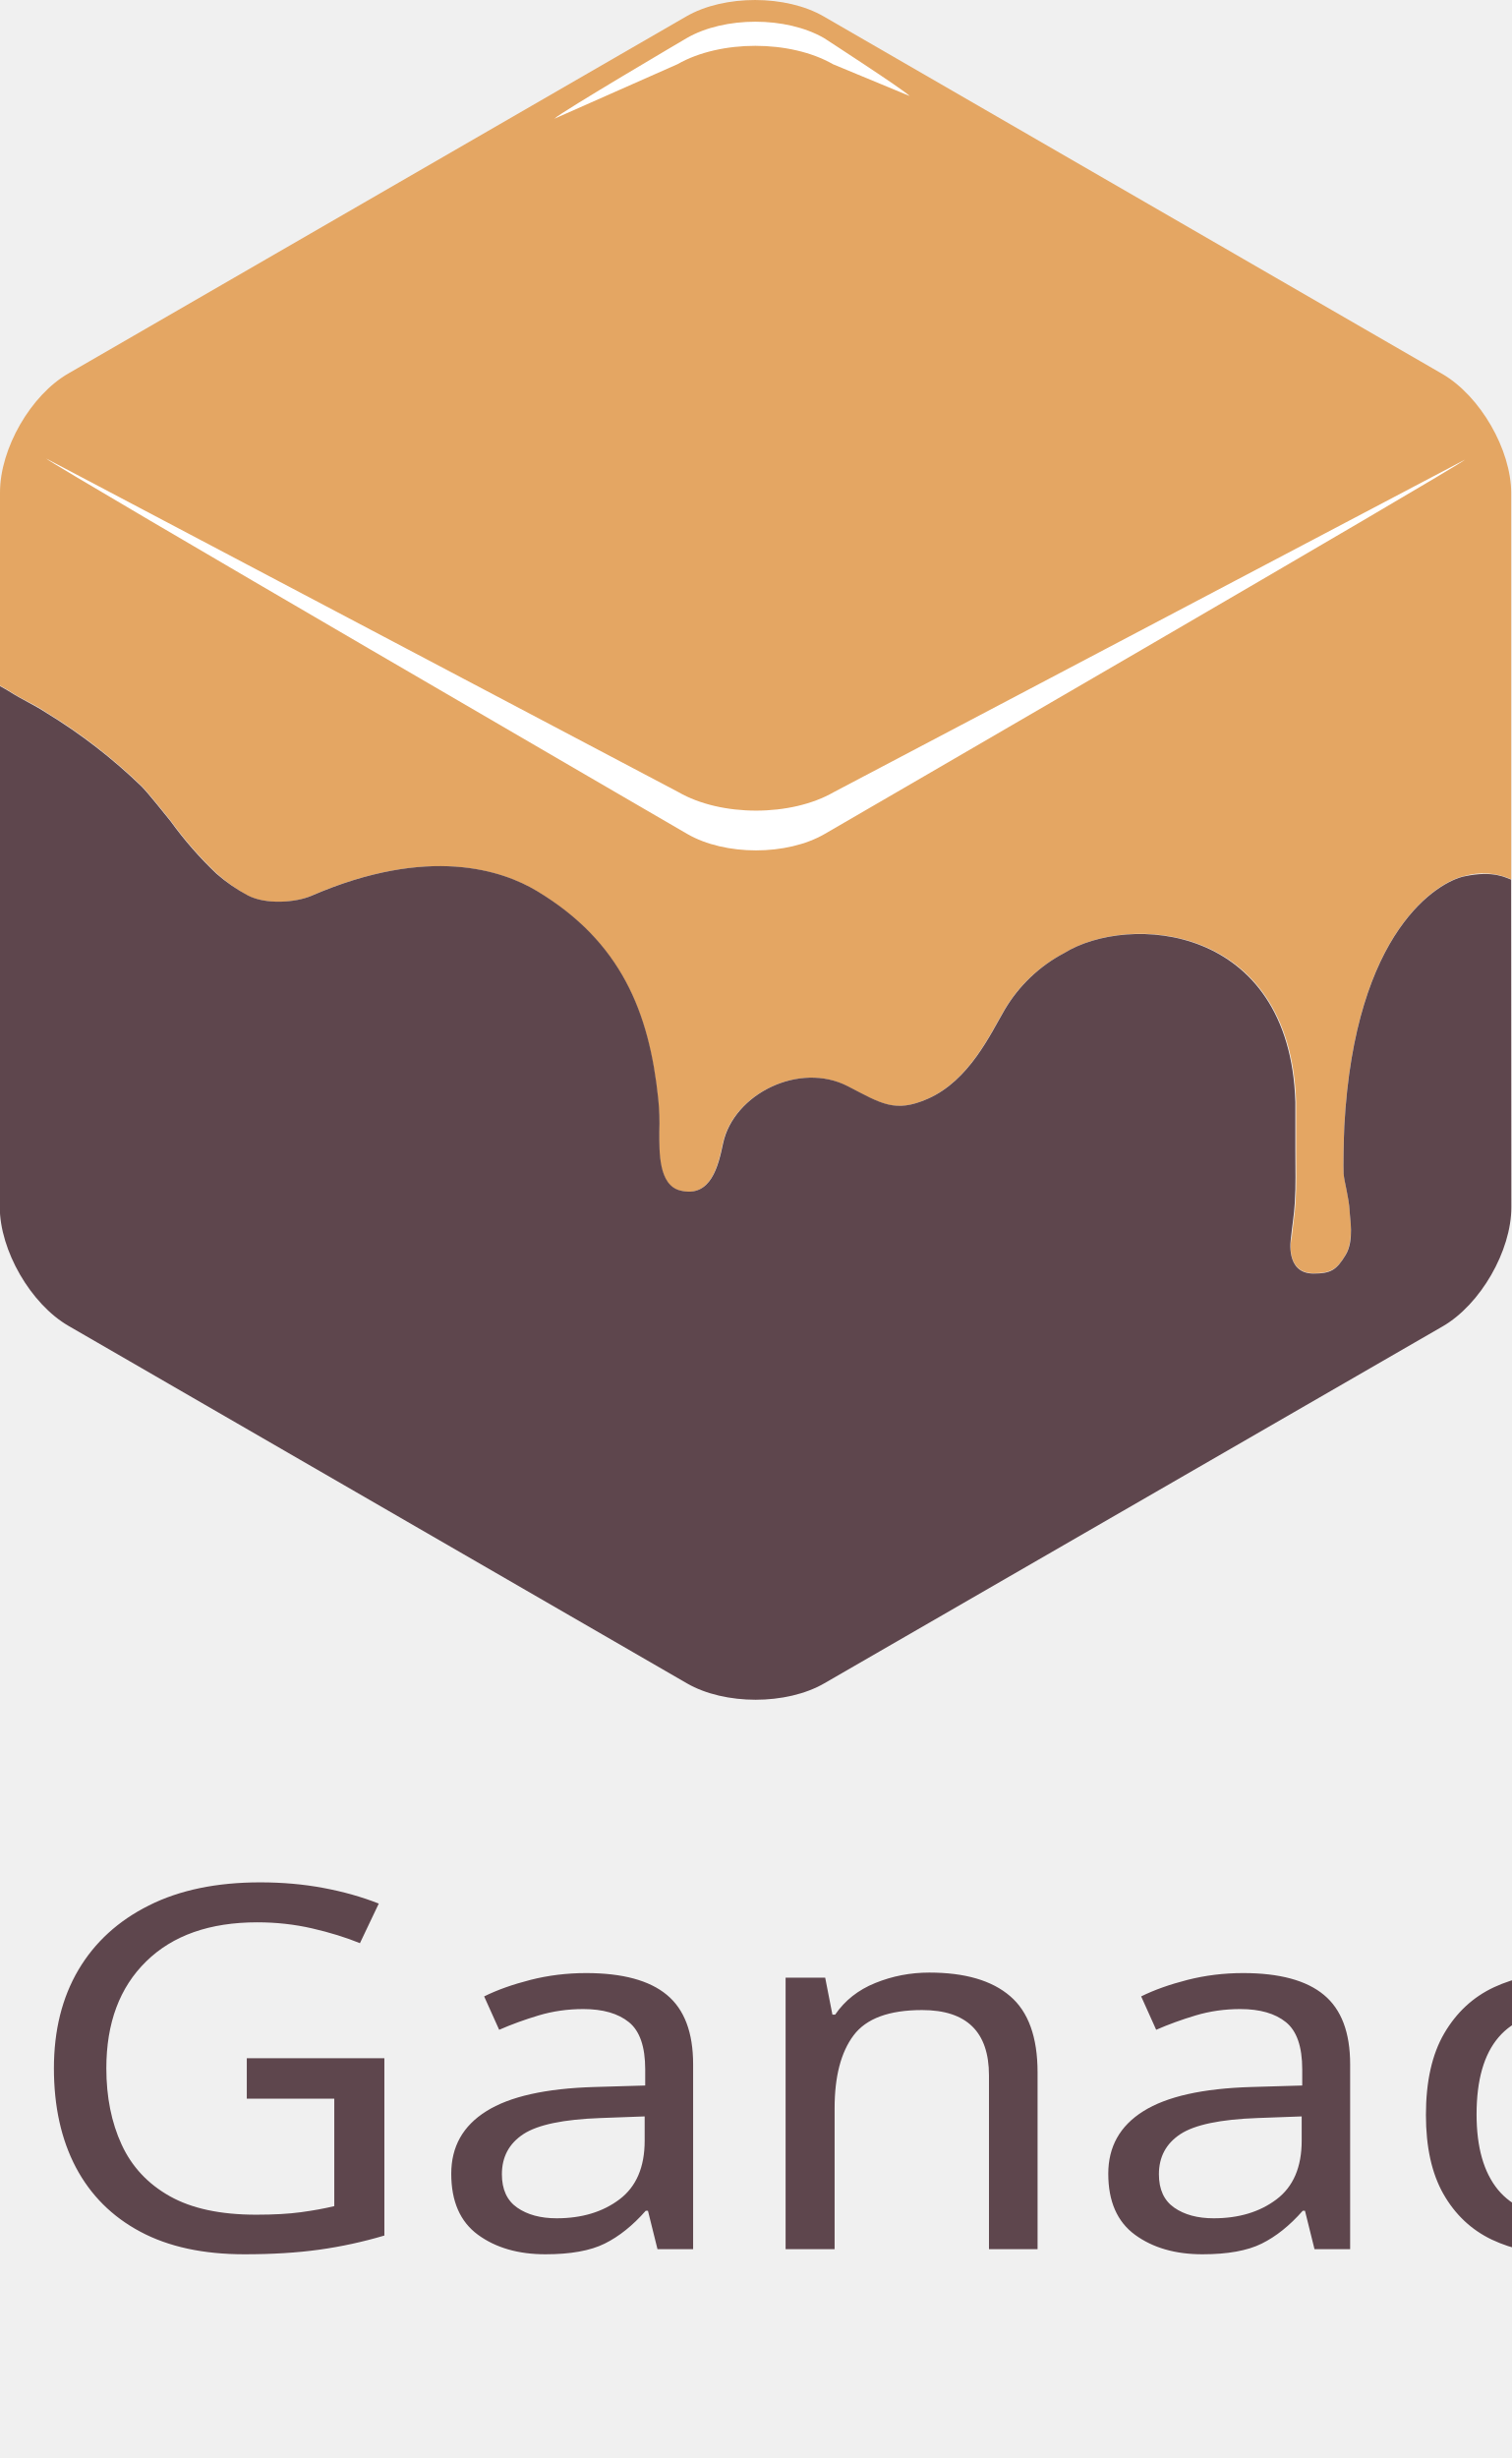
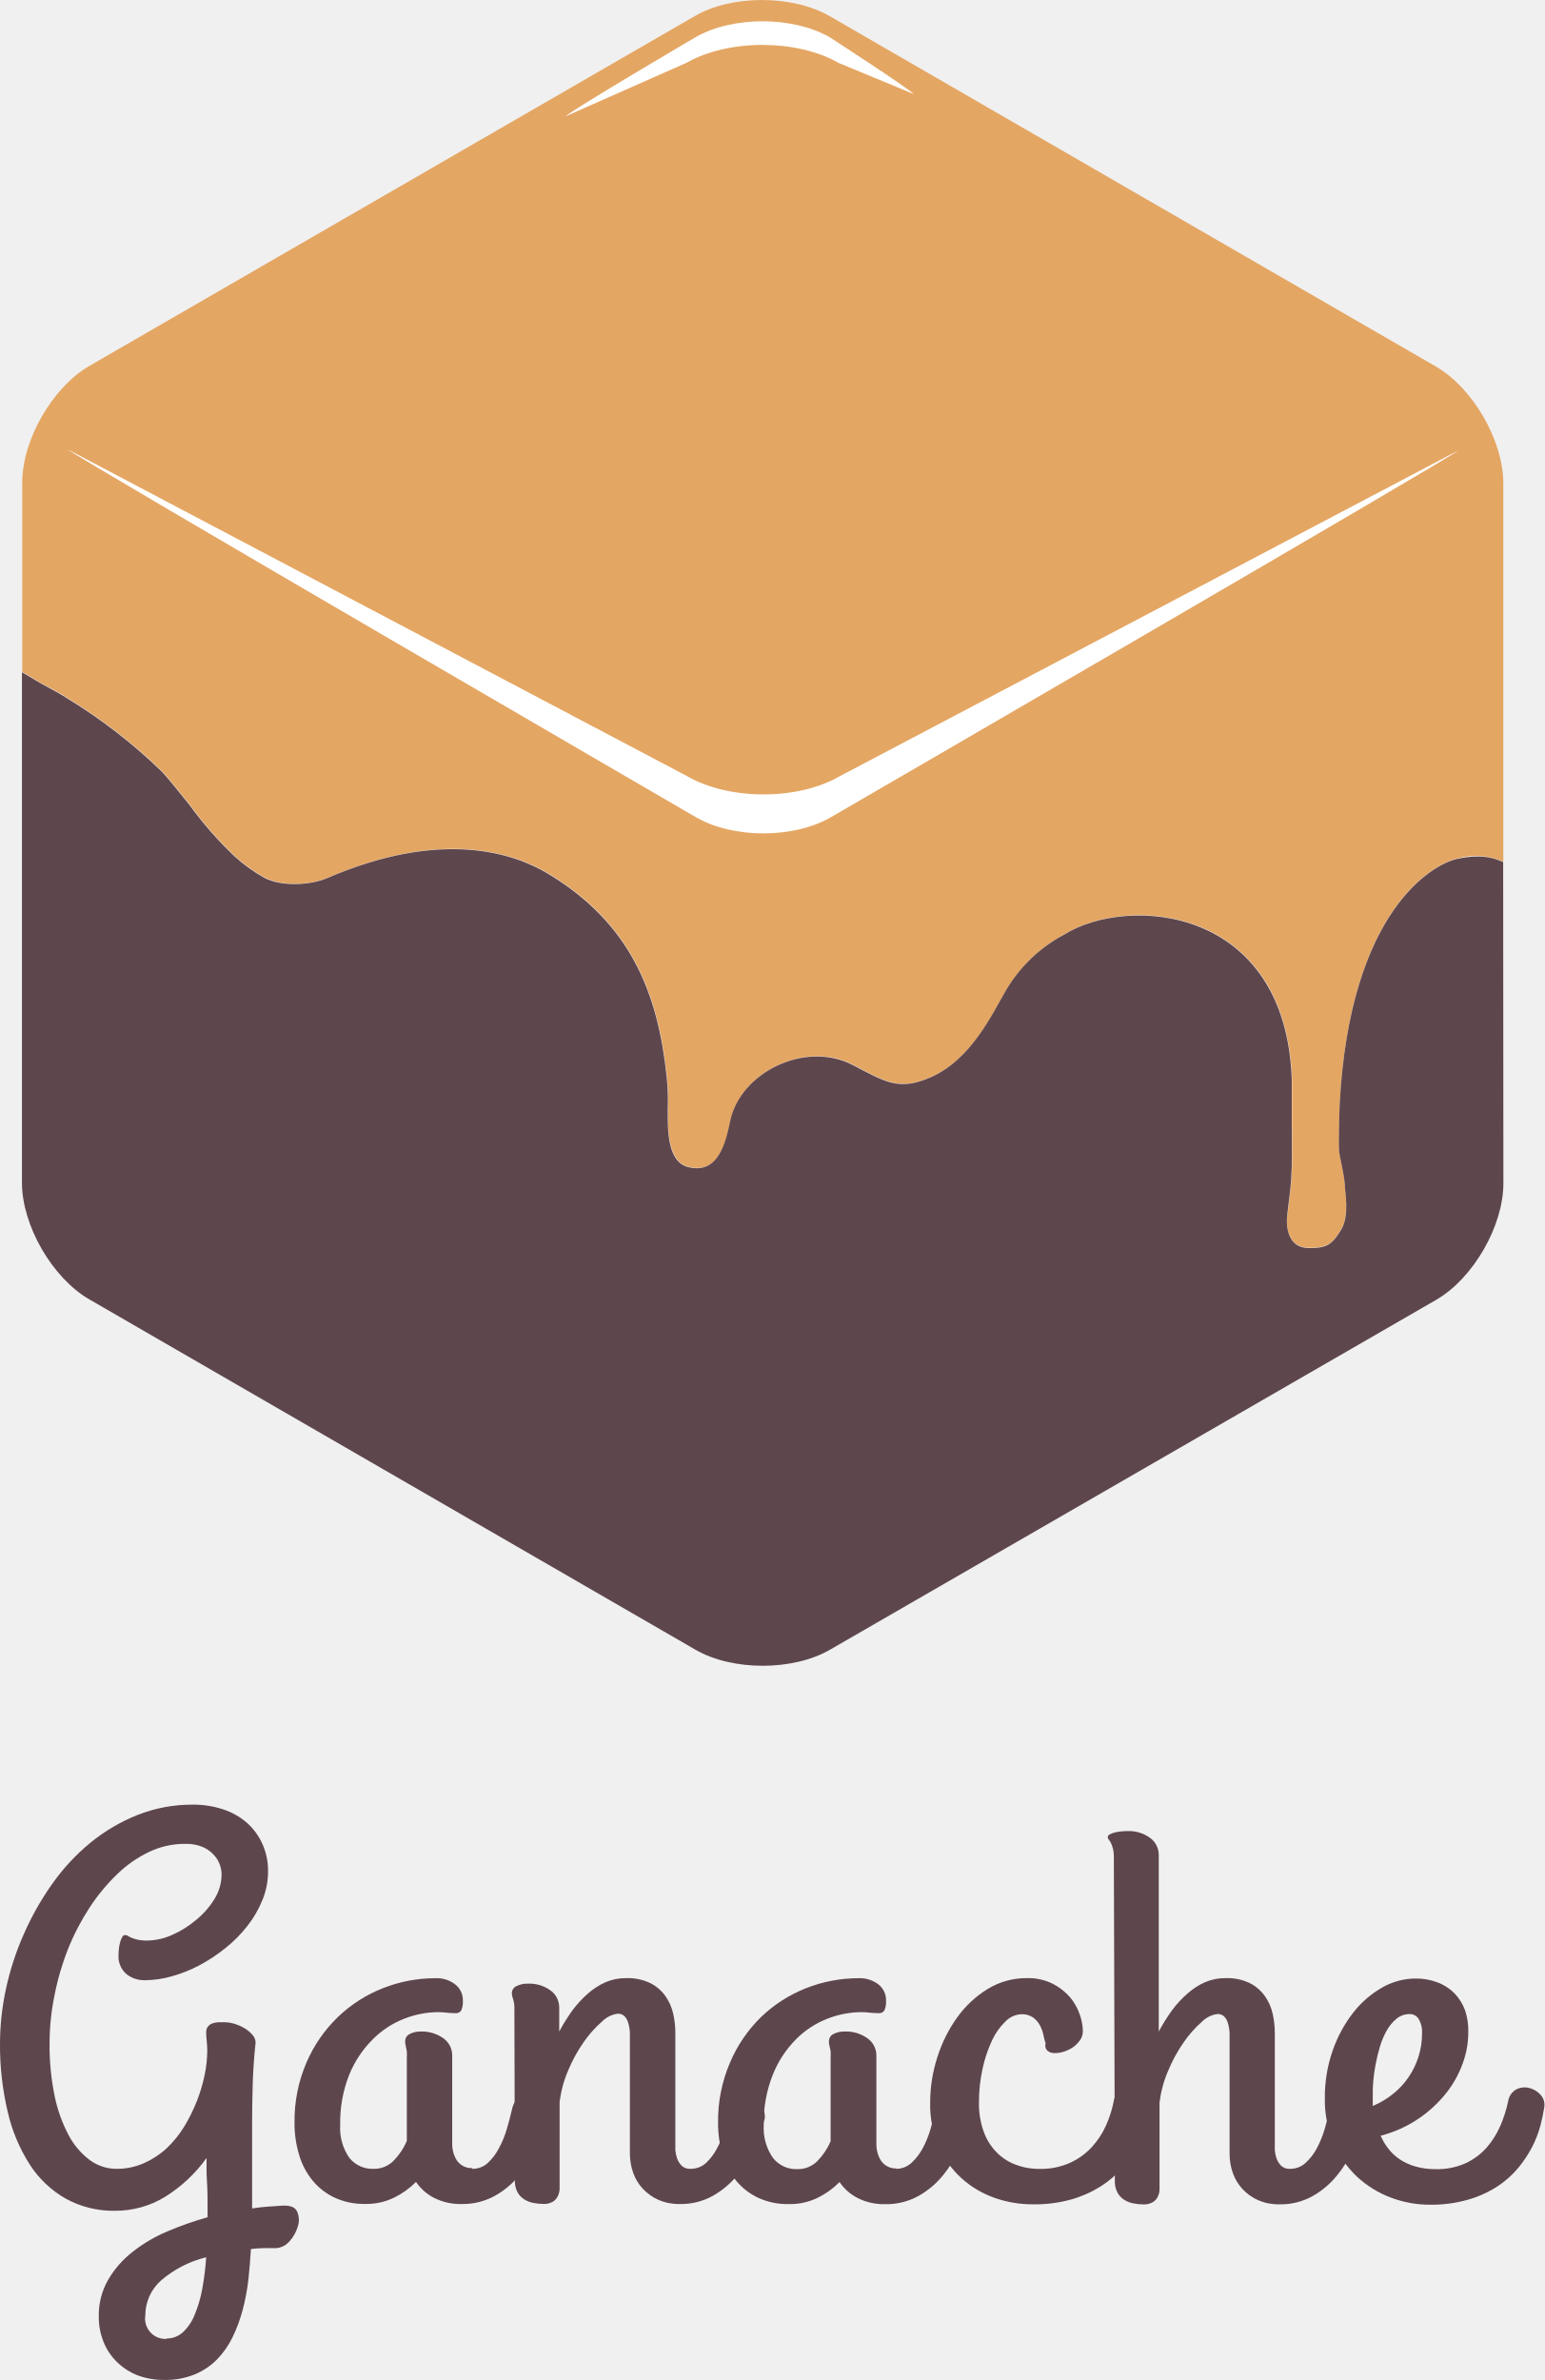
- <svg xmlns="http://www.w3.org/2000/svg" viewBox="0 0 190.31 309.48">
+ <svg xmlns="http://www.w3.org/2000/svg" viewBox="0 0 198.41 305.77">
  <defs>
-     <style>.cls-1{font-size:63.79px;font-family:GrandHotel-Regular, Grand Hotel;}.cls-1,.cls-3{fill:#5e464d;}.cls-2{fill:#e4a663;}.cls-4{fill:#fff;}</style>
+     <style>.cls-1{fill:#5e464d;}.cls-2{fill:#e4a663;}.cls-3{fill:#fff;}</style>
  </defs>
  <g id="Layer_2" data-name="Layer 2">
    <g id="Layer_8" data-name="Layer 8">
-       <text class="cls-1" transform="translate(2.51 283.19) scale(1.1 1)">Ganache</text>
-       <path class="cls-2" d="M165.38,160.31c2.24,0,3-.52,4.06-2.33s.55-4.75.51-5.55c-.1-1.76-.69-3.72-.76-4.7-.05-.6,0-4.43.09-6,1.34-24.84,12-30.75,15.07-31.42a8.59,8.59,0,0,1,5.94.4l0-38h0l0-.54V62.09c0-5.49-3.91-12.24-8.66-15l-77.87-45C99-.69,91.19-.69,86.43,2.06L8.65,47C3.89,49.71,0,56.46,0,62v9.82s0,.11,0,.17V86.33c.45.25.91.51,1.36.79,1.5,1,3,1.55,4.51,2.6a68.43,68.43,0,0,1,12,9.28c.7.68,3.07,3.66,3.64,4.36a47.22,47.22,0,0,0,5.77,6.6,20.62,20.62,0,0,0,3.87,2.78c2.28,1.19,6.07.92,8,.07,14.82-6.42,24.12-3.2,28.41-.62,10.61,6.37,14.15,15.28,15.28,26.1a29.22,29.22,0,0,1,.14,4.22c0,2.57-.09,6.7,2.62,7.39,3.89,1,4.83-3.16,5.41-5.92,1.32-6.25,9.63-10.35,15.72-7.2,4.2,2.17,5.92,3.4,10.07,1.57,5.2-2.29,7.87-8.12,9.68-11.22A19,19,0,0,1,134,120c8.11-5.05,28.46-3.74,29.21,18.7,0,1.22,0,4.34,0,6.24,0,2.14.07,4.23-.07,6.44-.08,1.47-.35,3-.49,4.51C162.55,155.9,161.79,160.29,165.38,160.31Z" />
-       <path class="cls-3" d="M190.28,110.75c-.56-.17-2.16-1.22-5.93-.4-3.09.67-13.73,6.58-15.07,31.42-.08,1.53-.14,5.36-.09,6,.07,1,.66,2.94.76,4.7,0,.8.62,3.7-.51,5.55s-1.82,2.34-4.06,2.33c-3.59,0-2.83-4.41-2.83-4.41.14-1.49.41-3,.49-4.51.14-2.21.07-4.3.07-6.44,0-1.9,0-5,0-6.24C162.41,116.27,142.06,115,134,120a19,19,0,0,0-7.48,7.12c-1.81,3.1-4.48,8.93-9.68,11.22-4.15,1.83-5.87.6-10.07-1.57-6.09-3.15-14.4.95-15.72,7.2-.58,2.76-1.52,6.91-5.41,5.92-2.71-.69-2.62-4.82-2.62-7.39a29.22,29.22,0,0,0-.14-4.22c-1.13-10.82-4.67-19.73-15.28-26.1-4.29-2.58-13.59-5.8-28.41.62-2,.85-5.74,1.12-8-.07A20.62,20.62,0,0,1,27.25,110a47.22,47.22,0,0,1-5.77-6.6c-.57-.7-2.94-3.68-3.64-4.36a68.43,68.43,0,0,0-12-9.28c-1.52-1-3-1.64-4.51-2.6-.45-.28-.91-.54-1.36-.79l0,65.57c0,5.5,3.9,12.25,8.66,15l77.86,45c4.76,2.76,12.55,2.76,17.31,0L181.66,167c4.76-2.75,8.65-9.5,8.65-15Z" />
-       <path class="cls-4" d="M105,99.73c-5.39,3.11-14.2,3.11-19.58,0l-79.61-42c.9.89,80.73,47.27,80.73,47.27,4.76,2.76,12.55,2.76,17.31,0,0,0,79.74-46.24,80.63-47.13Z" />
-       <path class="cls-4" d="M85.32,8.08C90.71,5,99.52,5,104.9,8.09l9.65,4c-.9-.89-10.78-7.29-10.78-7.29-4.75-2.75-12.54-2.76-17.3,0,0,0-15.77,9.27-16.67,10.15Z" />
+       <path class="cls-1" d="M26.54,277.25a18.81,18.81,0,0,1-5.35,5,12.24,12.24,0,0,1-6.43,1.78,12.68,12.68,0,0,1-6.28-1.54,13.36,13.36,0,0,1-4.63-4.36A21.46,21.46,0,0,1,1,271.36a37.15,37.15,0,0,1-1-8.84,33.4,33.4,0,0,1,.78-7.06,35.78,35.78,0,0,1,2.29-7A36.42,36.42,0,0,1,6.73,242a27.08,27.08,0,0,1,4.9-5.27,23.1,23.1,0,0,1,6.06-3.56,19,19,0,0,1,7.1-1.32,12.2,12.2,0,0,1,3.83.59,8.91,8.91,0,0,1,3.07,1.71,8,8,0,0,1,2,2.7,8.28,8.28,0,0,1,.75,3.58,9.72,9.72,0,0,1-.71,3.65,13.75,13.75,0,0,1-1.91,3.31A16.77,16.77,0,0,1,29,250.25a21.05,21.05,0,0,1-3.34,2.22,18,18,0,0,1-3.57,1.43,13,13,0,0,1-3.5.51,3.66,3.66,0,0,1-2.36-.8,3,3,0,0,1-1-2.51,8,8,0,0,1,.05-.81,5.47,5.47,0,0,1,.17-.81,2.66,2.66,0,0,1,.26-.63.42.42,0,0,1,.37-.25.69.69,0,0,1,.36.11,2.48,2.48,0,0,0,.44.24,5.34,5.34,0,0,0,.76.24,5.89,5.89,0,0,0,1.34.12,8,8,0,0,0,3.11-.71,12.5,12.5,0,0,0,3.06-1.9A10.66,10.66,0,0,0,27.54,244a6.07,6.07,0,0,0,.93-3.19,3.84,3.84,0,0,0-.24-1.28,3.54,3.54,0,0,0-.78-1.25,4.24,4.24,0,0,0-1.43-1,5.47,5.47,0,0,0-2.19-.39,10.67,10.67,0,0,0-4.61,1,15.51,15.51,0,0,0-4.16,2.89,24.69,24.69,0,0,0-3.56,4.31,30.29,30.29,0,0,0-2.76,5.31A33.4,33.4,0,0,0,7,256.37a30.26,30.26,0,0,0-.63,6.08A32,32,0,0,0,7,269.19a18.69,18.69,0,0,0,1.8,5.09,9.6,9.6,0,0,0,2.73,3.23,5.78,5.78,0,0,0,3.41,1.13,8.59,8.59,0,0,0,3.56-.73A10.5,10.5,0,0,0,21.41,276a13.31,13.31,0,0,0,2.27-2.81,21.15,21.15,0,0,0,1.62-3.27,20.68,20.68,0,0,0,1-3.37,16,16,0,0,0,.33-3.09,11.4,11.4,0,0,0-.07-1.23,10.36,10.36,0,0,1-.07-1.07,1.24,1.24,0,0,1,.2-.77,1.3,1.3,0,0,1,.54-.41,2.49,2.49,0,0,1,.78-.17q.45,0,.93,0a4.34,4.34,0,0,1,1.19.2,6.06,6.06,0,0,1,1.28.56,4.13,4.13,0,0,1,1,.83,1.49,1.49,0,0,1,.43,1c-.2,1.87-.32,3.65-.37,5.33s-.08,3.38-.08,5.12,0,3.31,0,5.07,0,3.69,0,5.81c.72-.12,1.42-.19,2.1-.24l1.95-.13c.89,0,1.47.2,1.73.76a2.63,2.63,0,0,1,.11,1.87,4.78,4.78,0,0,1-1.06,1.93,2.45,2.45,0,0,1-1.78.91q-.85,0-1.62,0c-.51,0-1,.06-1.58.11-.07,1.3-.19,2.62-.33,3.95a27,27,0,0,1-.73,3.87,19.25,19.25,0,0,1-1.3,3.51,10.74,10.74,0,0,1-2,2.86,8.67,8.67,0,0,1-2.86,1.92,9.85,9.85,0,0,1-3.91.71,9.45,9.45,0,0,1-3.51-.62A8,8,0,0,1,15,303.43a7.41,7.41,0,0,1-1.71-2.59,8.57,8.57,0,0,1-.6-3.24,9.15,9.15,0,0,1,1.19-4.68,12.63,12.63,0,0,1,3.14-3.6,19.31,19.31,0,0,1,4.48-2.64,41.74,41.74,0,0,1,5.17-1.82v-.68c0-1.49,0-2.8-.08-3.95S26.54,278.09,26.54,277.25Zm-5.17,23.19a3.11,3.11,0,0,0,2.18-.85,6.21,6.21,0,0,0,1.5-2.3A16,16,0,0,0,26,294a36.19,36.19,0,0,0,.49-4,14,14,0,0,0-5.82,3,6,6,0,0,0-2,4.49,2.61,2.61,0,0,0,2.75,3Z" />
+       <path class="cls-1" d="M60.66,278.64a2.9,2.9,0,0,0,2-.74A7,7,0,0,0,64.1,276a12.45,12.45,0,0,0,1-2.42c.26-.87.47-1.68.65-2.45a3.16,3.16,0,0,1,.76-1.57,1.52,1.52,0,0,1,1.1-.49,1.9,1.9,0,0,1,.91.25A3.59,3.59,0,0,1,70,270.93a2.39,2.39,0,0,1,.25,1v.17a1,1,0,0,1-.08.3A26.35,26.35,0,0,1,68.86,276a15.15,15.15,0,0,1-2.14,3.48,11,11,0,0,1-3.14,2.63,8.5,8.5,0,0,1-4.29,1.05,7.46,7.46,0,0,1-3.5-.78,6.18,6.18,0,0,1-2.34-2.06,10.44,10.44,0,0,1-2.77,2,8.15,8.15,0,0,1-3.77.83,9,9,0,0,1-3.92-.81,8.17,8.17,0,0,1-2.84-2.21,9.38,9.38,0,0,1-1.73-3.32,13.92,13.92,0,0,1-.58-4.1A18.9,18.9,0,0,1,39.37,265a18,18,0,0,1,4.05-5.87,17.69,17.69,0,0,1,5.78-3.7,18.3,18.3,0,0,1,6.74-1.28,3.88,3.88,0,0,1,2.53.78,2.54,2.54,0,0,1,1,2.12,2.62,2.62,0,0,1-.21,1.24.79.79,0,0,1-.76.35,10.19,10.19,0,0,1-1.08-.06,8.56,8.56,0,0,0-1.15-.07,12.14,12.14,0,0,0-4.38.86,11.58,11.58,0,0,0-4,2.64,13.59,13.59,0,0,0-3,4.49A16.48,16.48,0,0,0,43.71,273a6.68,6.68,0,0,0,1.16,4.21A3.78,3.78,0,0,0,48,278.64a3.5,3.5,0,0,0,2.6-1.07,8.28,8.28,0,0,0,1.67-2.51V264.38a6.58,6.58,0,0,0,0-.85q-.06-.33-.12-.57c0-.16-.07-.3-.09-.42a2.47,2.47,0,0,1,0-.36,1,1,0,0,1,.58-.86A2.86,2.86,0,0,1,54,261a4.74,4.74,0,0,1,3,.89A2.7,2.7,0,0,1,58.1,264v11.42a4.28,4.28,0,0,0,.15,1.13,3.75,3.75,0,0,0,.44,1,2.3,2.3,0,0,0,2,1Z" />
+       <path class="cls-1" d="M66.09,258.23a4.07,4.07,0,0,0-.17-1.42,2.28,2.28,0,0,1-.16-.81,1,1,0,0,1,.59-.83,3,3,0,0,1,1.41-.32,4.64,4.64,0,0,1,3,.89,2.7,2.7,0,0,1,1.09,2.15V261a24.9,24.9,0,0,1,1.69-2.71,13.81,13.81,0,0,1,2-2.17,8.85,8.85,0,0,1,2.27-1.46,6.52,6.52,0,0,1,2.62-.52,6.63,6.63,0,0,1,3.12.64,5.28,5.28,0,0,1,1.94,1.66,6.2,6.2,0,0,1,1,2.26,10.93,10.93,0,0,1,.28,2.43v14.33c0,.16,0,.41,0,.76a4.16,4.16,0,0,0,.22,1.07,2.61,2.61,0,0,0,.58.94,1.5,1.5,0,0,0,1.13.41,2.92,2.92,0,0,0,2-.74A7,7,0,0,0,92.13,276a13.1,13.1,0,0,0,1-2.42c.25-.87.47-1.68.65-2.45a2.85,2.85,0,0,1,.74-1.57,1.55,1.55,0,0,1,1.08-.49,2,2,0,0,1,.93.25,3.45,3.45,0,0,1,.87.66,3.53,3.53,0,0,1,.63.91,2.38,2.38,0,0,1,.24,1v.17a.94.94,0,0,1-.07.3A26.35,26.35,0,0,1,96.89,276a14.89,14.89,0,0,1-2.16,3.48,11.41,11.41,0,0,1-3.14,2.63,8.4,8.4,0,0,1-4.27,1.05,6.54,6.54,0,0,1-2.7-.52,6.28,6.28,0,0,1-2-1.41,5.78,5.78,0,0,1-1.26-2.06,7.42,7.42,0,0,1-.43-2.5v-14c0-.55,0-1.05,0-1.53a5.52,5.52,0,0,0-.21-1.25,2.1,2.1,0,0,0-.48-.86,1.19,1.19,0,0,0-.88-.32,3.44,3.44,0,0,0-2,1A14.06,14.06,0,0,0,75,262.35,19.16,19.16,0,0,0,73,266a14.45,14.45,0,0,0-1.1,4.1v10.11c0,.33,0,.68,0,1a2.37,2.37,0,0,1-.23.94,1.71,1.71,0,0,1-.63.71,2.26,2.26,0,0,1-1.25.29,6.59,6.59,0,0,1-1.2-.12,3.4,3.4,0,0,1-1.19-.44,2.51,2.51,0,0,1-.89-.91,3,3,0,0,1-.36-1.57Z" />
+       <path class="cls-1" d="M115.08,278.64a2.9,2.9,0,0,0,2-.74,7,7,0,0,0,1.45-1.86,12.45,12.45,0,0,0,1-2.42c.26-.87.47-1.68.65-2.45a3.16,3.16,0,0,1,.76-1.57,1.52,1.52,0,0,1,1.1-.49,1.9,1.9,0,0,1,.91.25,3.59,3.59,0,0,1,1.48,1.57,2.26,2.26,0,0,1,.25,1v.17a1,1,0,0,1-.08.3,26.35,26.35,0,0,1-1.32,3.62,15.15,15.15,0,0,1-2.14,3.48,11,11,0,0,1-3.14,2.63,8.47,8.47,0,0,1-4.29,1.05,7.46,7.46,0,0,1-3.5-.78,6.18,6.18,0,0,1-2.34-2.06,10.44,10.44,0,0,1-2.77,2,8.15,8.15,0,0,1-3.77.83,9,9,0,0,1-3.92-.81,8.17,8.17,0,0,1-2.84-2.21,9.38,9.38,0,0,1-1.73-3.32,13.92,13.92,0,0,1-.58-4.1A18.9,18.9,0,0,1,93.79,265a18,18,0,0,1,4-5.87,17.69,17.69,0,0,1,5.78-3.7,18.3,18.3,0,0,1,6.74-1.28,3.9,3.9,0,0,1,2.53.78,2.54,2.54,0,0,1,1,2.12,2.62,2.62,0,0,1-.21,1.24.79.79,0,0,1-.76.35,10.19,10.19,0,0,1-1.08-.06,8.56,8.56,0,0,0-1.15-.07,12.14,12.14,0,0,0-4.38.86,11.58,11.58,0,0,0-4,2.64,13.59,13.59,0,0,0-2.95,4.49A16.48,16.48,0,0,0,98.13,273a6.68,6.68,0,0,0,1.16,4.21,3.78,3.78,0,0,0,3.16,1.47,3.5,3.5,0,0,0,2.6-1.07,8.28,8.28,0,0,0,1.67-2.51V264.38a6.58,6.58,0,0,0,0-.85q-.06-.33-.12-.57t-.09-.42a2.47,2.47,0,0,1,0-.36,1,1,0,0,1,.58-.86,2.86,2.86,0,0,1,1.39-.32,4.69,4.69,0,0,1,3,.89,2.68,2.68,0,0,1,1.12,2.15v11.42a4.28,4.28,0,0,0,.15,1.13,3.75,3.75,0,0,0,.44,1,2.3,2.3,0,0,0,2,1Z" />
+       <path class="cls-1" d="M132.67,283.2a14.65,14.65,0,0,1-4.91-.84,12.52,12.52,0,0,1-4.22-2.51,12.14,12.14,0,0,1-2.94-4.08,13.69,13.69,0,0,1-1.09-5.65,18.82,18.82,0,0,1,.93-5.84,18.06,18.06,0,0,1,2.56-5.12,13.56,13.56,0,0,1,3.92-3.64,9.51,9.51,0,0,1,5-1.38,7,7,0,0,1,3.35.73,7.35,7.35,0,0,1,2.23,1.75,6.81,6.81,0,0,1,1.24,2.22,6.72,6.72,0,0,1,.39,2.09,2,2,0,0,1-.39,1.22,3.7,3.7,0,0,1-.94.91,4.43,4.43,0,0,1-1.23.56,3.8,3.8,0,0,1-1.19.15,1.29,1.29,0,0,1-.84-.34.93.93,0,0,1-.2-.91,9.19,9.19,0,0,1-.28-1.08,4.74,4.74,0,0,0-.45-1.24,3.1,3.1,0,0,0-.87-1,2.47,2.47,0,0,0-1.52-.42,3,3,0,0,0-2,.89,8.16,8.16,0,0,0-1.75,2.45,17.05,17.05,0,0,0-1.22,3.62,19.9,19.9,0,0,0-.47,4.39,10.51,10.51,0,0,0,.58,3.65,7.3,7.3,0,0,0,1.62,2.67,6.73,6.73,0,0,0,2.47,1.64,8.5,8.5,0,0,0,3.1.56,9.14,9.14,0,0,0,3.88-.76,8.77,8.77,0,0,0,2.81-2,10.57,10.57,0,0,0,1.86-2.81,14.82,14.82,0,0,0,1-3.14,2.11,2.11,0,0,1,1.06-1.54,2.34,2.34,0,0,1,1.64-.18,2.87,2.87,0,0,1,1.45.86,1.87,1.87,0,0,1,.5,1.57,17.91,17.91,0,0,1-.54,2.4,14,14,0,0,1-1.14,2.74,15.74,15.74,0,0,1-1.87,2.72,12.44,12.44,0,0,1-2.77,2.38,14.79,14.79,0,0,1-3.81,1.69A17.45,17.45,0,0,1,132.67,283.2Z" />
+       <path class="cls-1" d="M143.11,238.63a4.13,4.13,0,0,0-.13-1.18,3.36,3.36,0,0,0-.26-.7,2,2,0,0,0-.26-.4.47.47,0,0,1-.13-.32.4.4,0,0,1,.22-.34,2.48,2.48,0,0,1,.6-.24,4.73,4.73,0,0,1,.8-.15,7.89,7.89,0,0,1,.84-.05,4.63,4.63,0,0,1,3,.89,2.7,2.7,0,0,1,1.09,2.15V261a24.9,24.9,0,0,1,1.69-2.71,13.39,13.39,0,0,1,2-2.17,8.64,8.64,0,0,1,2.26-1.46,6.52,6.52,0,0,1,2.62-.52,6.7,6.7,0,0,1,3.13.64,5.33,5.33,0,0,1,1.93,1.66,6.2,6.2,0,0,1,1,2.26,10.93,10.93,0,0,1,.28,2.43v14.33c0,.16,0,.41,0,.76a4.16,4.16,0,0,0,.22,1.07,2.61,2.61,0,0,0,.58.94,1.5,1.5,0,0,0,1.13.41,2.92,2.92,0,0,0,2-.74,7,7,0,0,0,1.45-1.86,13.1,13.1,0,0,0,1-2.42c.25-.87.47-1.68.65-2.45a3,3,0,0,1,.68-1.52,1.58,1.58,0,0,1,1-.52,1.84,1.84,0,0,1,1.09.25,3.24,3.24,0,0,1,1,.79,3.4,3.4,0,0,1,.61,1.1,1.91,1.91,0,0,1,.06,1.15,31.56,31.56,0,0,1-1.36,3.62,14.81,14.81,0,0,1-2.14,3.48,11,11,0,0,1-3.12,2.63,8.4,8.4,0,0,1-4.27,1.05,6.54,6.54,0,0,1-2.7-.52,6.28,6.28,0,0,1-2-1.41,5.93,5.93,0,0,1-1.26-2.06,7.42,7.42,0,0,1-.43-2.5v-14c0-.55,0-1.05,0-1.53a5.52,5.52,0,0,0-.21-1.25,2.1,2.1,0,0,0-.48-.86,1.18,1.18,0,0,0-.87-.32,3.43,3.43,0,0,0-2,1,14.06,14.06,0,0,0-2.34,2.64,19.16,19.16,0,0,0-2,3.67,14.45,14.45,0,0,0-1.1,4.1v10.11c0,.33,0,.68,0,1a2.2,2.2,0,0,1-.22.94,1.71,1.71,0,0,1-.63.71,2.26,2.26,0,0,1-1.25.29,6.59,6.59,0,0,1-1.2-.12,3.4,3.4,0,0,1-1.19-.44,2.51,2.51,0,0,1-.89-.91,3,3,0,0,1-.36-1.57Z" />
+       <path class="cls-1" d="M188.65,261.13a11.55,11.55,0,0,1-.73,4,13.39,13.39,0,0,1-2.15,3.83,16.23,16.23,0,0,1-3.53,3.25,15.92,15.92,0,0,1-4.85,2.18,7.3,7.3,0,0,0,1,1.67,6.19,6.19,0,0,0,1.47,1.37,7.14,7.14,0,0,0,2,.91,9,9,0,0,0,2.62.34,8.84,8.84,0,0,0,3.83-.76,8.36,8.36,0,0,0,2.69-2,10.77,10.77,0,0,0,1.77-2.81,16.59,16.59,0,0,0,1-3.14,2.09,2.09,0,0,1,1.06-1.54,2.34,2.34,0,0,1,1.64-.18,2.87,2.87,0,0,1,1.45.86,1.91,1.91,0,0,1,.5,1.57,23.08,23.08,0,0,1-.5,2.4,14.15,14.15,0,0,1-1.06,2.74,15.3,15.3,0,0,1-1.81,2.72,12,12,0,0,1-2.69,2.38,14.28,14.28,0,0,1-3.76,1.69,17.21,17.21,0,0,1-4.94.64,14.06,14.06,0,0,1-5-.93,13.23,13.23,0,0,1-4.31-2.67,13,13,0,0,1-3-4.29,14.06,14.06,0,0,1-1.13-5.8,18.11,18.11,0,0,1,1-6.1,17,17,0,0,1,2.64-4.88,12.71,12.71,0,0,1,3.72-3.23,8.68,8.68,0,0,1,4.27-1.16,7.7,7.7,0,0,1,2.88.51,6,6,0,0,1,2.18,1.43,6.3,6.3,0,0,1,1.35,2.21A8.33,8.33,0,0,1,188.65,261.13Zm-12.27,8.18a4.17,4.17,0,0,0,0,.61c0,.2,0,.42,0,.64A10.54,10.54,0,0,0,179,269a9.66,9.66,0,0,0,2-2.17,9.95,9.95,0,0,0,1.71-5.64,3.18,3.18,0,0,0-.43-1.79,1.32,1.32,0,0,0-1.17-.64,2.58,2.58,0,0,0-1.65.57,5.28,5.28,0,0,0-1.27,1.51,10,10,0,0,0-.89,2.09,21.72,21.72,0,0,0-.57,2.35,19.39,19.39,0,0,0-.3,2.25A16,16,0,0,0,176.38,269.31Z" />
+       <path class="cls-2" d="M168.24,160.31c2.23,0,3-.52,4.06-2.33s.55-4.75.51-5.55c-.1-1.76-.69-3.72-.77-4.7,0-.6,0-4.43.09-6,1.34-24.84,12-30.75,15.08-31.42a8.59,8.59,0,0,1,5.94.4l0-38h0l0-.54V62.09c0-5.49-3.9-12.24-8.66-15l-77.86-45C101.83-.69,94-.69,89.28,2.06L11.5,47c-4.75,2.75-8.65,9.5-8.64,15v9.82a.91.91,0,0,0,0,.17V86.33c.45.25.9.51,1.35.79,1.51,1,3,1.55,4.52,2.6a68.48,68.48,0,0,1,12,9.28c.71.68,3.08,3.66,3.64,4.36a48,48,0,0,0,5.78,6.6A20.89,20.89,0,0,0,34,112.74c2.29,1.19,6.07.92,8,.07,14.82-6.42,24.12-3.2,28.41-.62,10.61,6.37,14.15,15.28,15.28,26.1a29.22,29.22,0,0,1,.14,4.22c0,2.57-.09,6.7,2.62,7.39,3.89,1,4.83-3.16,5.41-5.92,1.31-6.25,9.63-10.35,15.72-7.2,4.2,2.17,5.92,3.4,10.07,1.57,5.19-2.29,7.87-8.12,9.68-11.22a19,19,0,0,1,7.48-7.12c8.1-5.05,28.46-3.74,29.2,18.7,0,1.22,0,4.34,0,6.24,0,2.14.07,4.23-.07,6.44-.09,1.47-.35,3-.49,4.51C165.41,155.9,164.65,160.29,168.24,160.31Z" />
+       <path class="cls-1" d="M193.13,110.75c-.55-.17-2.15-1.22-5.92-.4-3.09.67-13.74,6.58-15.08,31.42-.08,1.53-.13,5.36-.09,6,.08,1,.67,2.94.77,4.7,0,.8.61,3.7-.51,5.55s-1.83,2.34-4.06,2.33c-3.59,0-2.83-4.41-2.83-4.41.14-1.49.4-3,.49-4.51.14-2.21.07-4.3.07-6.44,0-1.9,0-5,0-6.24-.74-22.44-21.1-23.75-29.2-18.7a19,19,0,0,0-7.48,7.12c-1.81,3.1-4.49,8.93-9.68,11.22-4.15,1.83-5.87.6-10.07-1.57-6.09-3.15-14.41.95-15.72,7.2-.58,2.76-1.52,6.91-5.41,5.92-2.71-.69-2.62-4.82-2.62-7.39a29.22,29.22,0,0,0-.14-4.22c-1.13-10.82-4.67-19.73-15.28-26.1-4.29-2.58-13.59-5.8-28.41.62-2,.85-5.74,1.12-8-.07A20.89,20.89,0,0,1,30.11,110a48,48,0,0,1-5.78-6.6c-.56-.7-2.93-3.68-3.64-4.36a68.48,68.48,0,0,0-12-9.28c-1.52-1-3-1.64-4.52-2.6-.45-.28-.9-.54-1.35-.79l0,65.57c0,5.5,3.9,12.25,8.66,15l77.86,45c4.76,2.76,12.55,2.76,17.31,0L184.52,167c4.76-2.75,8.65-9.5,8.64-15Z" />
+       <path class="cls-3" d="M107.88,99.73c-5.38,3.11-14.19,3.11-19.57,0l-79.62-42c.9.89,80.74,47.27,80.74,47.27,4.76,2.76,12.55,2.76,17.31,0,0,0,79.73-46.24,80.63-47.13Z" />
+       <path class="cls-3" d="M88.18,8.08C93.57,5,102.37,5,107.76,8.09l9.65,4c-.9-.89-10.78-7.29-10.78-7.29-4.76-2.75-12.54-2.76-17.3,0,0,0-15.78,9.27-16.67,10.15Z" />
    </g>
  </g>
</svg>
